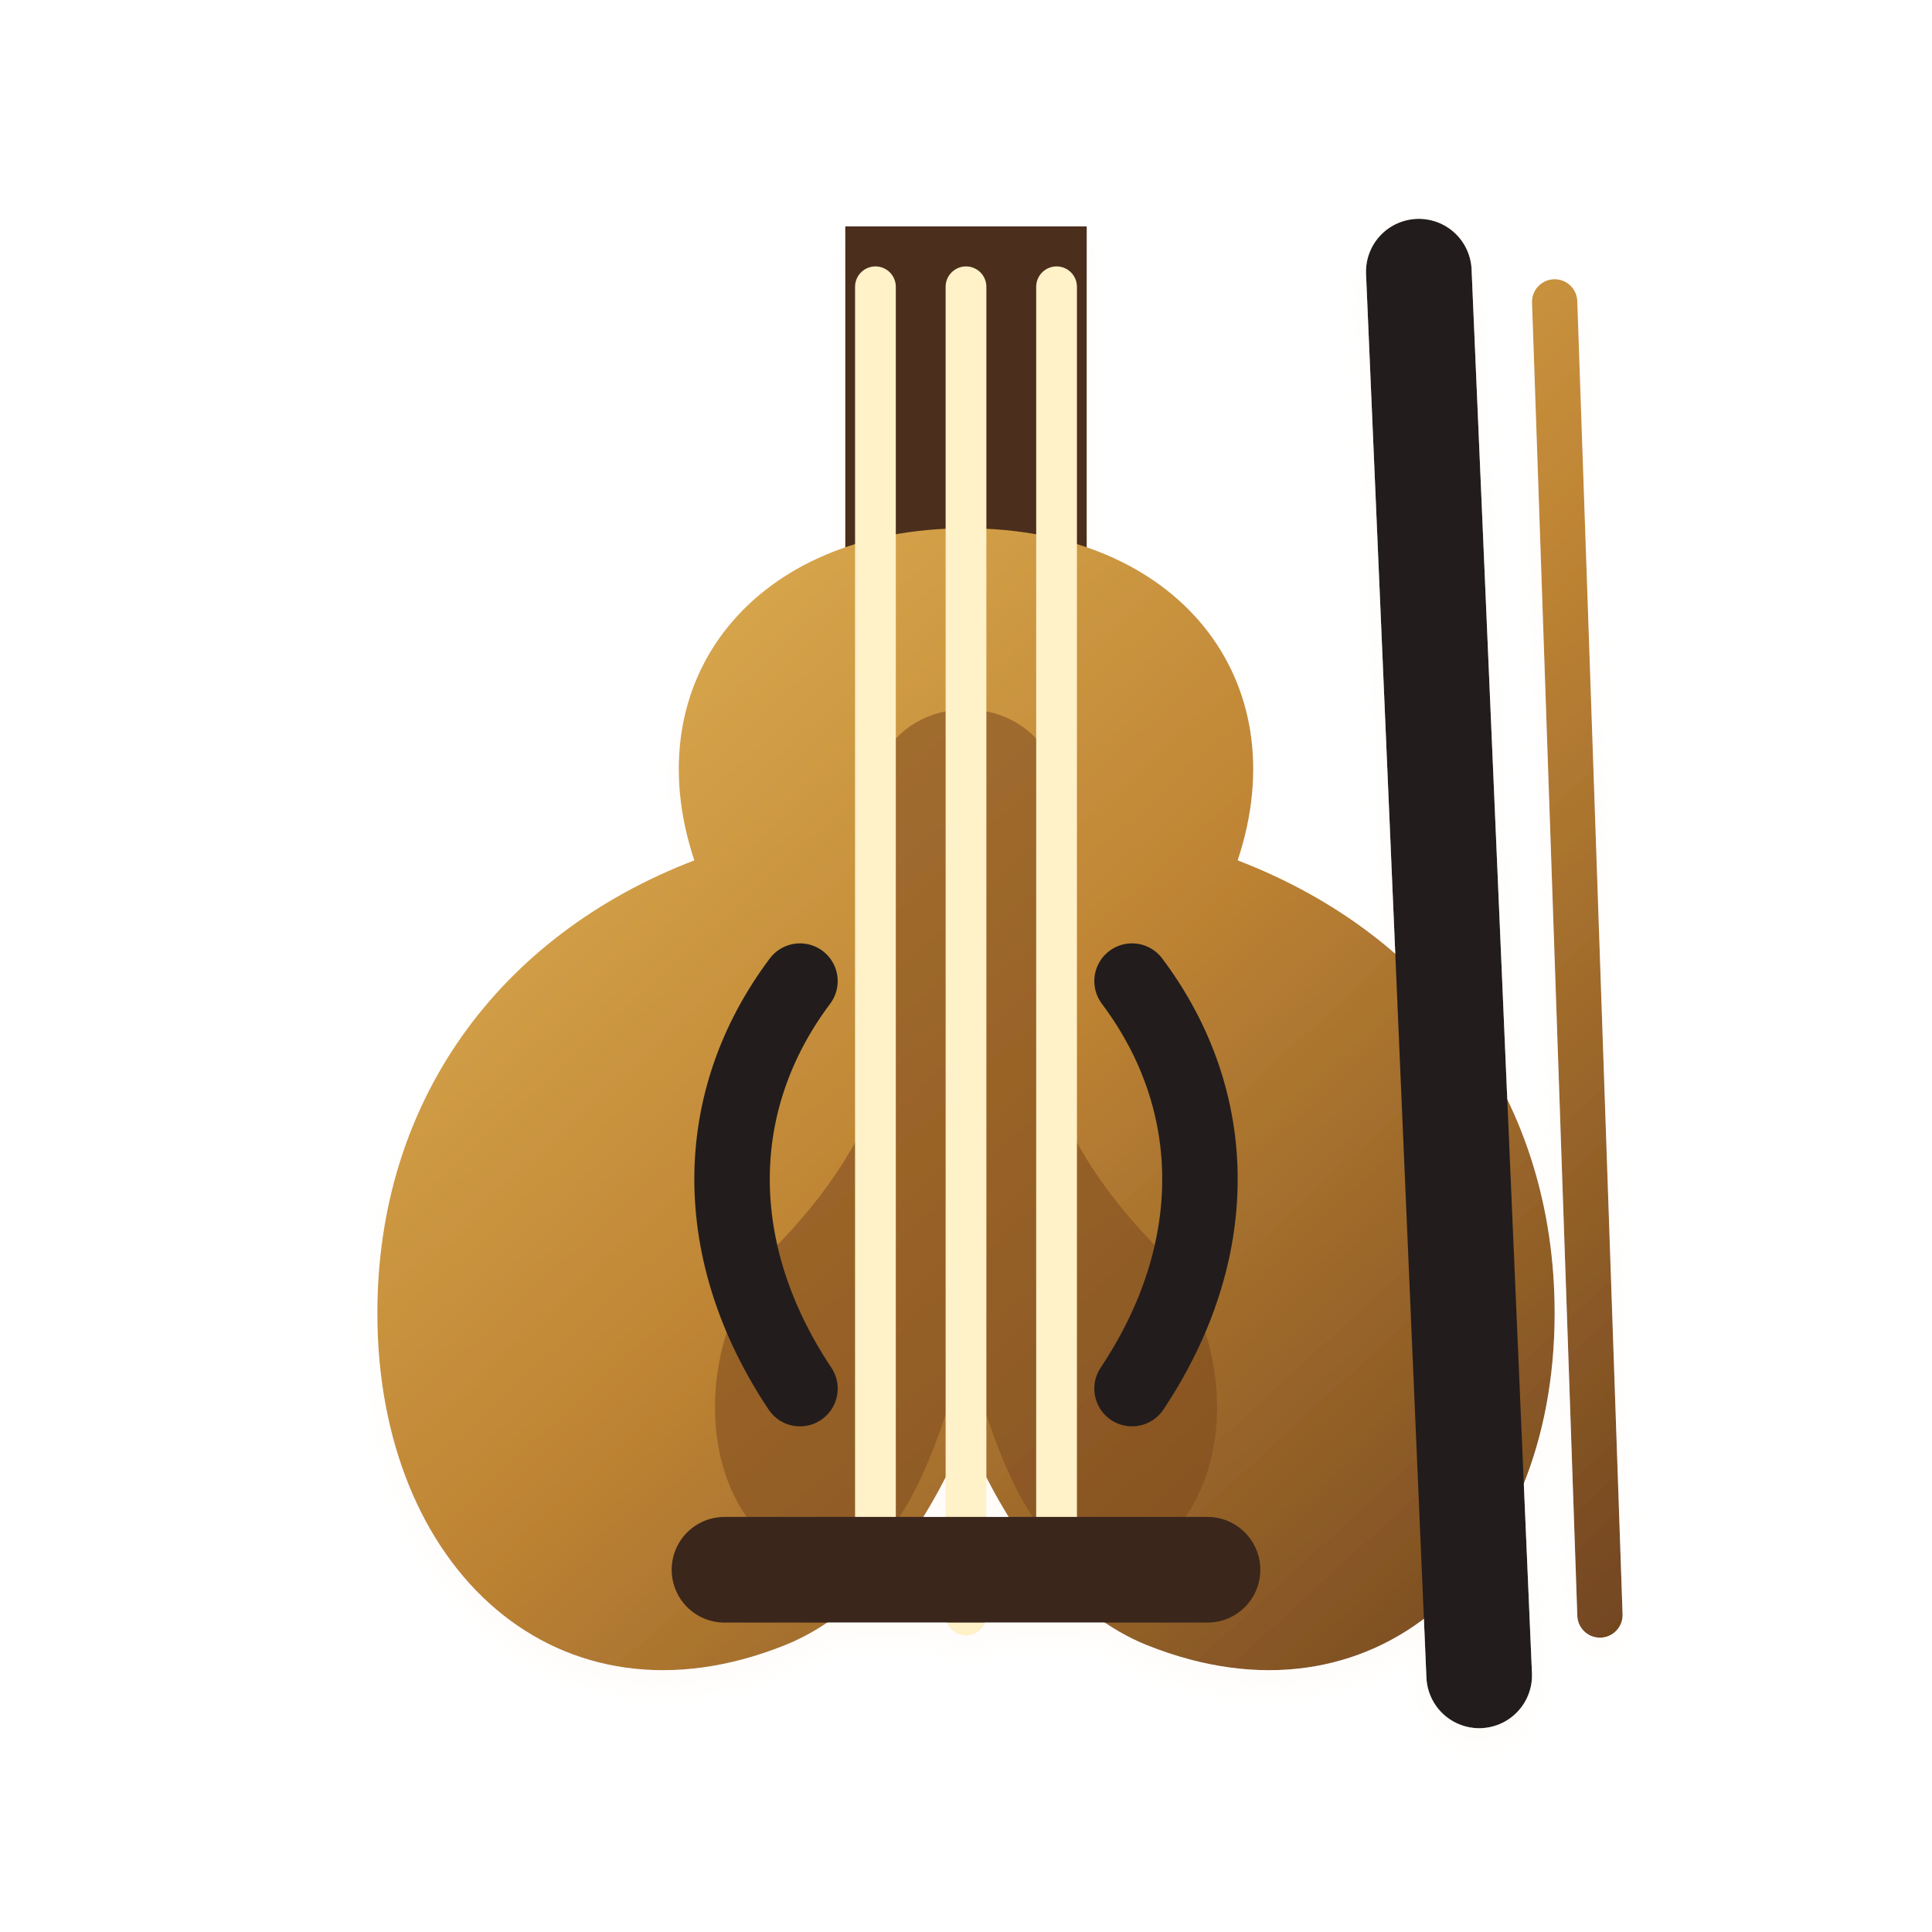
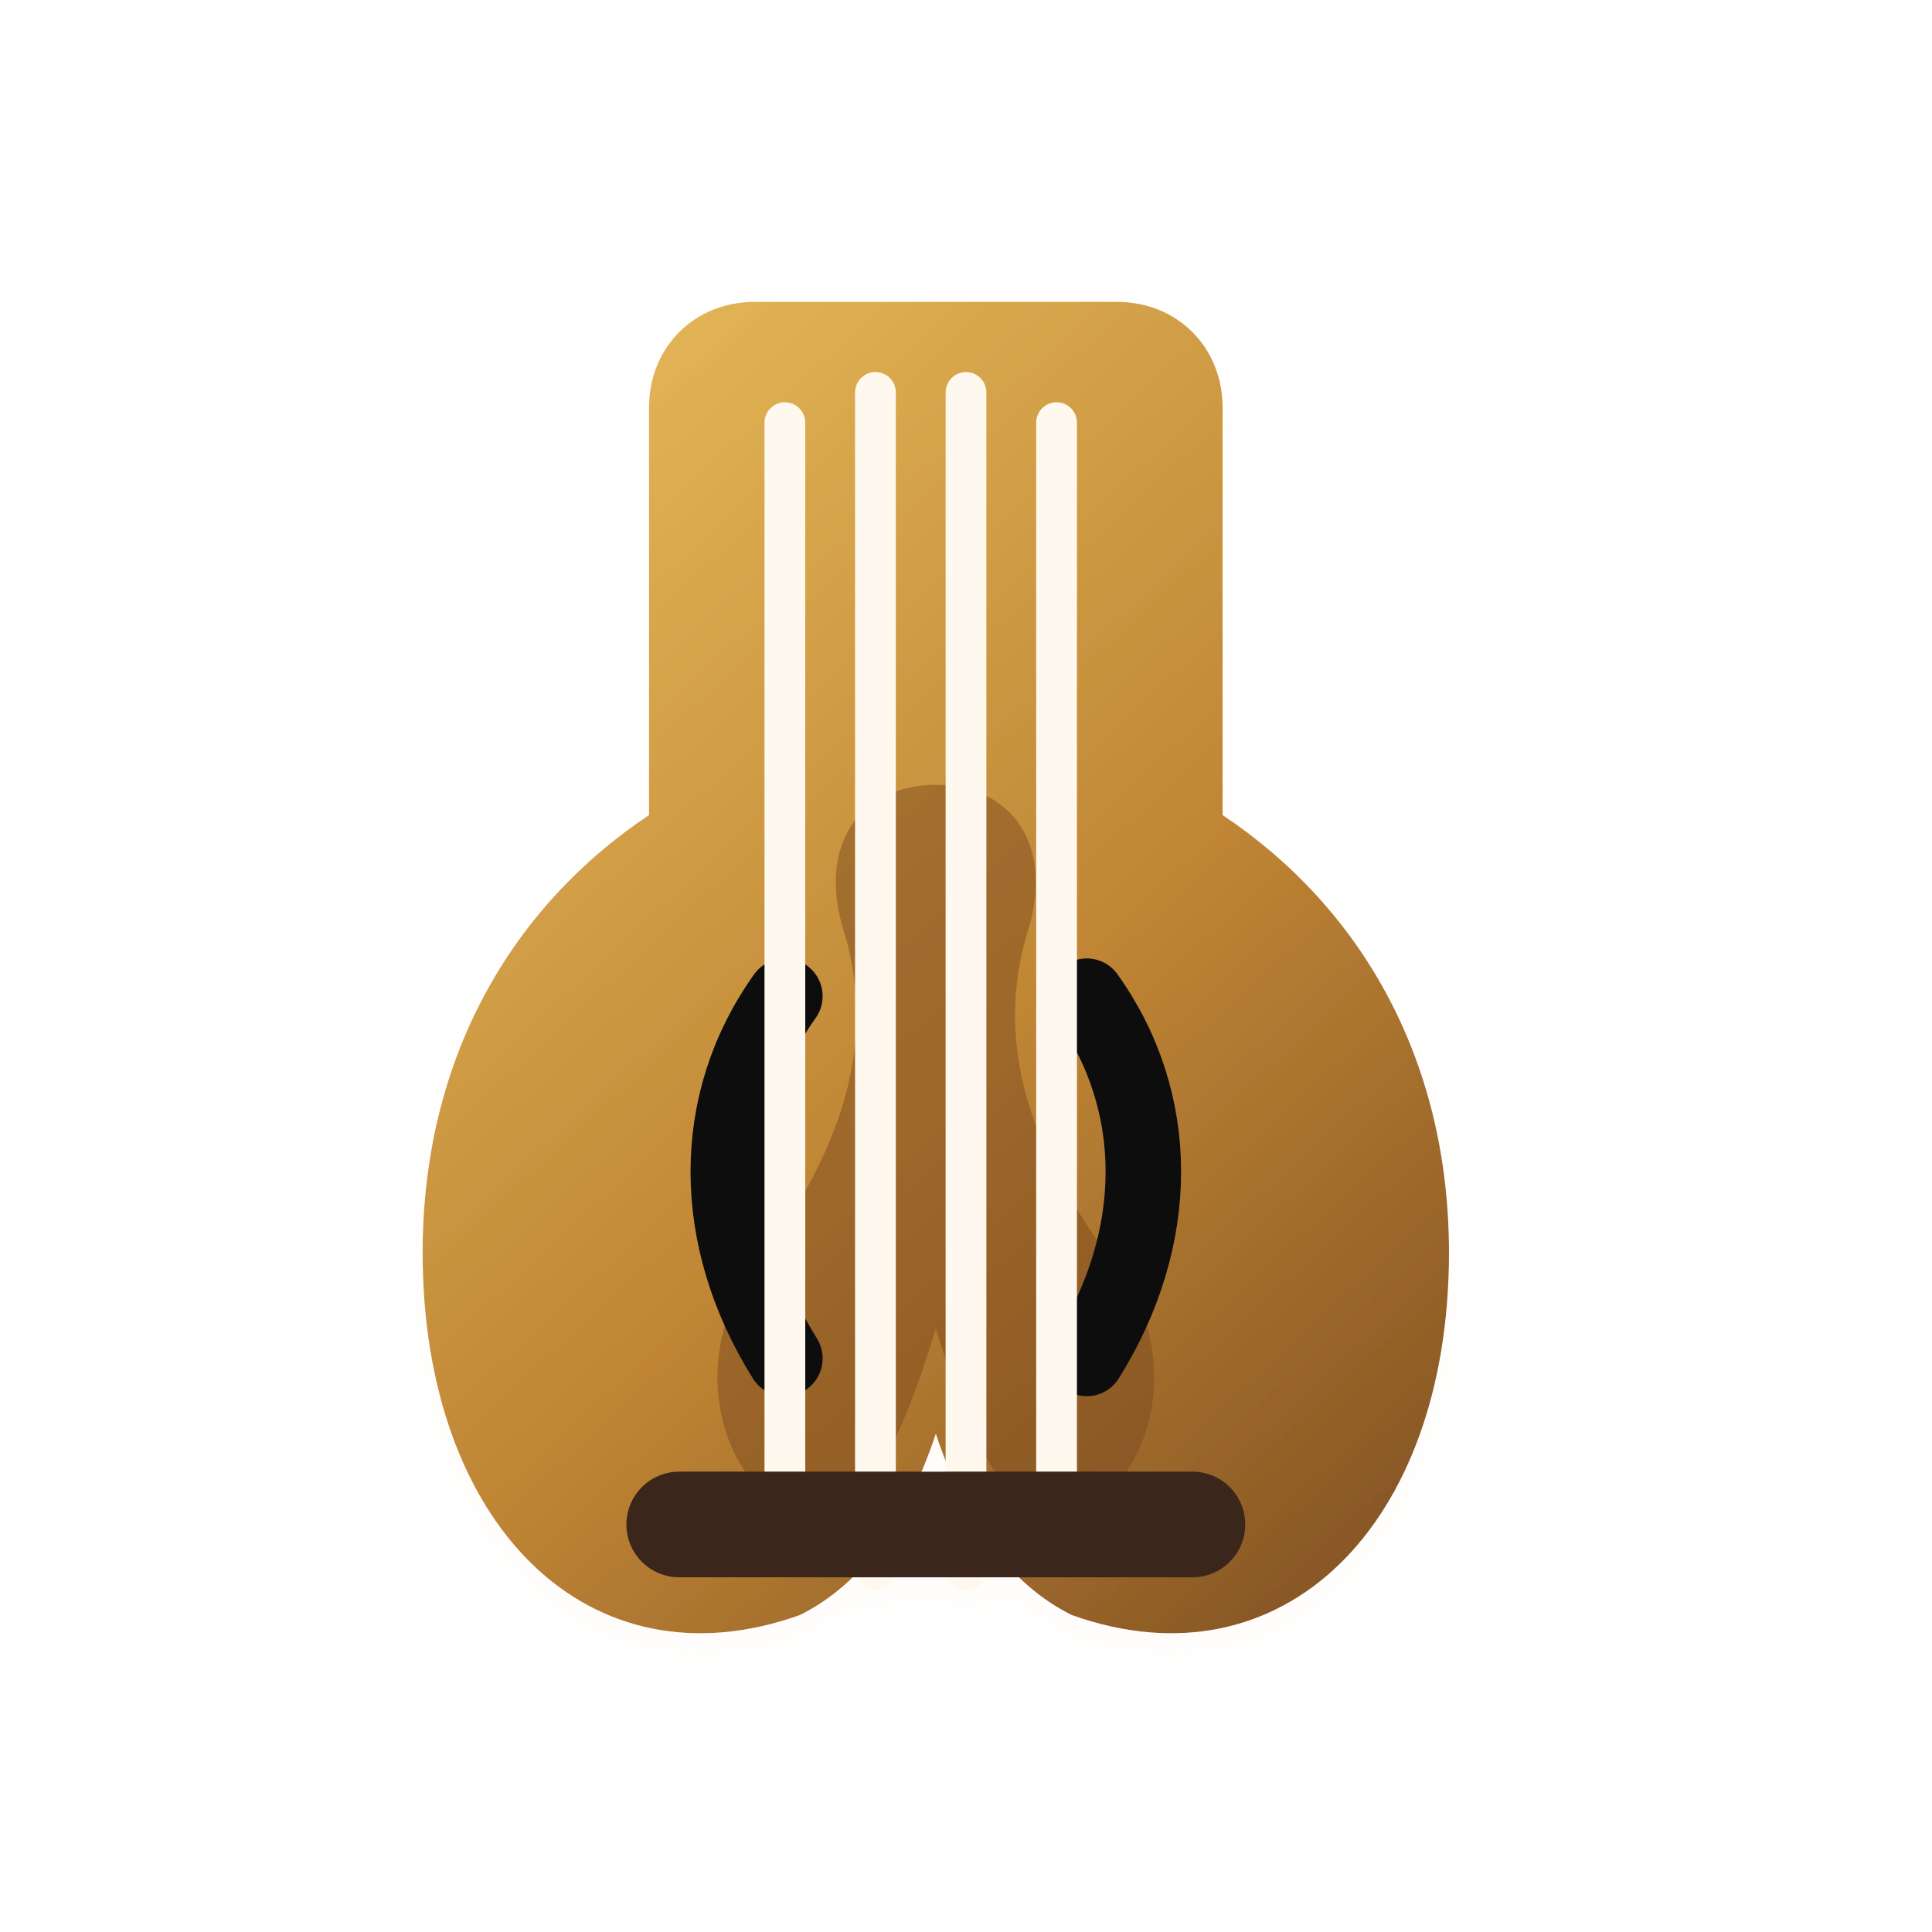
<svg xmlns="http://www.w3.org/2000/svg" viewBox="0 0 128 128" role="img" aria-label="Violin icon">
  <defs>
    <filter id="depth" x="-45%" y="-45%" width="190%" height="190%">
-       <feDropShadow dx="0" dy="8" stdDeviation="5" flood-color="#221a16" flood-opacity=".24" />
+       <feDropShadow dx="0" dy="8" stdDeviation="5" flood-color="#221a16" flood-opacity=".22" />
      <feDropShadow dx="0" dy="1" stdDeviation="1" flood-color="#fff8ef" flood-opacity=".34" />
    </filter>
    <linearGradient id="paper" x1="20" y1="14" x2="108" y2="116" gradientUnits="userSpaceOnUse">
      <stop stop-color="#fff8ee" />
      <stop offset="1" stop-color="#dfd1bf" />
    </linearGradient>
    <linearGradient id="ink" x1="18" y1="14" x2="108" y2="116" gradientUnits="userSpaceOnUse">
      <stop stop-color="#31313b" />
      <stop offset="1" stop-color="#080911" />
    </linearGradient>
    <linearGradient id="coral" x1="18" y1="16" x2="110" y2="114" gradientUnits="userSpaceOnUse">
      <stop stop-color="#eda891" />
      <stop offset=".55" stop-color="#ce735b" />
      <stop offset="1" stop-color="#884a3c" />
    </linearGradient>
    <linearGradient id="rose" x1="18" y1="16" x2="108" y2="116" gradientUnits="userSpaceOnUse">
      <stop stop-color="#e4a4ad" />
      <stop offset=".55" stop-color="#ba6c84" />
      <stop offset="1" stop-color="#6f425b" />
    </linearGradient>
    <linearGradient id="teal" x1="16" y1="16" x2="108" y2="112" gradientUnits="userSpaceOnUse">
      <stop stop-color="#83aaa0" />
      <stop offset=".55" stop-color="#4f827a" />
      <stop offset="1" stop-color="#244d52" />
    </linearGradient>
    <linearGradient id="blue" x1="18" y1="16" x2="108" y2="112" gradientUnits="userSpaceOnUse">
      <stop stop-color="#7891b7" />
      <stop offset=".56" stop-color="#496c9a" />
      <stop offset="1" stop-color="#1e2d55" />
    </linearGradient>
    <linearGradient id="gold" x1="20" y1="16" x2="108" y2="112" gradientUnits="userSpaceOnUse">
      <stop stop-color="#f0c763" />
      <stop offset=".55" stop-color="#be8434" />
      <stop offset="1" stop-color="#6e421e" />
    </linearGradient>
  </defs>
  <g filter="url(#depth)">
-     <path d="M56 15h16v28H56z" fill="#4b2d1a" />
-     <path d="M64 35c14 0 22 10 18 22 13 5 21 16 21 30 0 17-12 28-27 22-5-2-9-7-12-14-3 7-7 12-12 14-15 6-27-5-27-22 0-14 8-25 21-30-4-12 4-22 18-22z" fill="url(#gold)" />
-     <path d="M64 47c5 0 8 5 6 11-3 9-1 17 7 25 5 6 5 16-1 20-5 3-9-2-12-14-3 12-7 17-12 14-6-4-6-14-1-20 8-8 10-16 7-25-2-6 1-11 6-11z" fill="#7c491f" opacity=".55" />
-     <path d="M53 65c-6 8-6 18 0 27M75 65c6 8 6 18 0 27" fill="none" stroke="#241f1b" stroke-width="5" stroke-linecap="round" />
-     <path d="M58 19v86M64 19v88M70 19v86" stroke="#fff1c8" stroke-width="2.7" stroke-linecap="round" />
-     <path d="M48 104h32" stroke="#3a271b" stroke-width="7" stroke-linecap="round" />
-     <path d="M94 18 98 111" stroke="#241f1b" stroke-width="7" stroke-linecap="round" />
-     <path d="M103 20 106 107" stroke="url(#gold)" stroke-width="3" stroke-linecap="round" />
+     <path d="M62 20h12c4 0 7 3 7 7v27c9 6 15 16 15 29 0 18-11 29-25 24-4-2-7-6-9-12-2 6-5 10-9 12-14 5-25-6-25-24 0-13 6-23 15-29V27c0-4 3-7 7-7z" fill="url(#gold)" />
+     <path d="M62 52c5 0 8 4 6 10-2 7 0 14 6 22 4 5 3 13-2 16-4 2-7-2-10-12-3 10-6 14-10 12-5-3-6-11-2-16 6-8 8-15 6-22-2-6 1-10 6-10z" fill="#7c491f" opacity=".5" />
+     <path d="M52 66c-5 7-5 16 0 24M72 66c5 7 5 16 0 24" fill="none" stroke="#080911" stroke-width="5" stroke-linecap="round" />
+     <path d="M52 28v75M58 26v78M64 26v78M70 28v75" stroke="#fff8ee" stroke-width="2.7" stroke-linecap="round" />
+     <path d="M45 101h34" stroke="#3a271b" stroke-width="7" stroke-linecap="round" />
  </g>
</svg>
